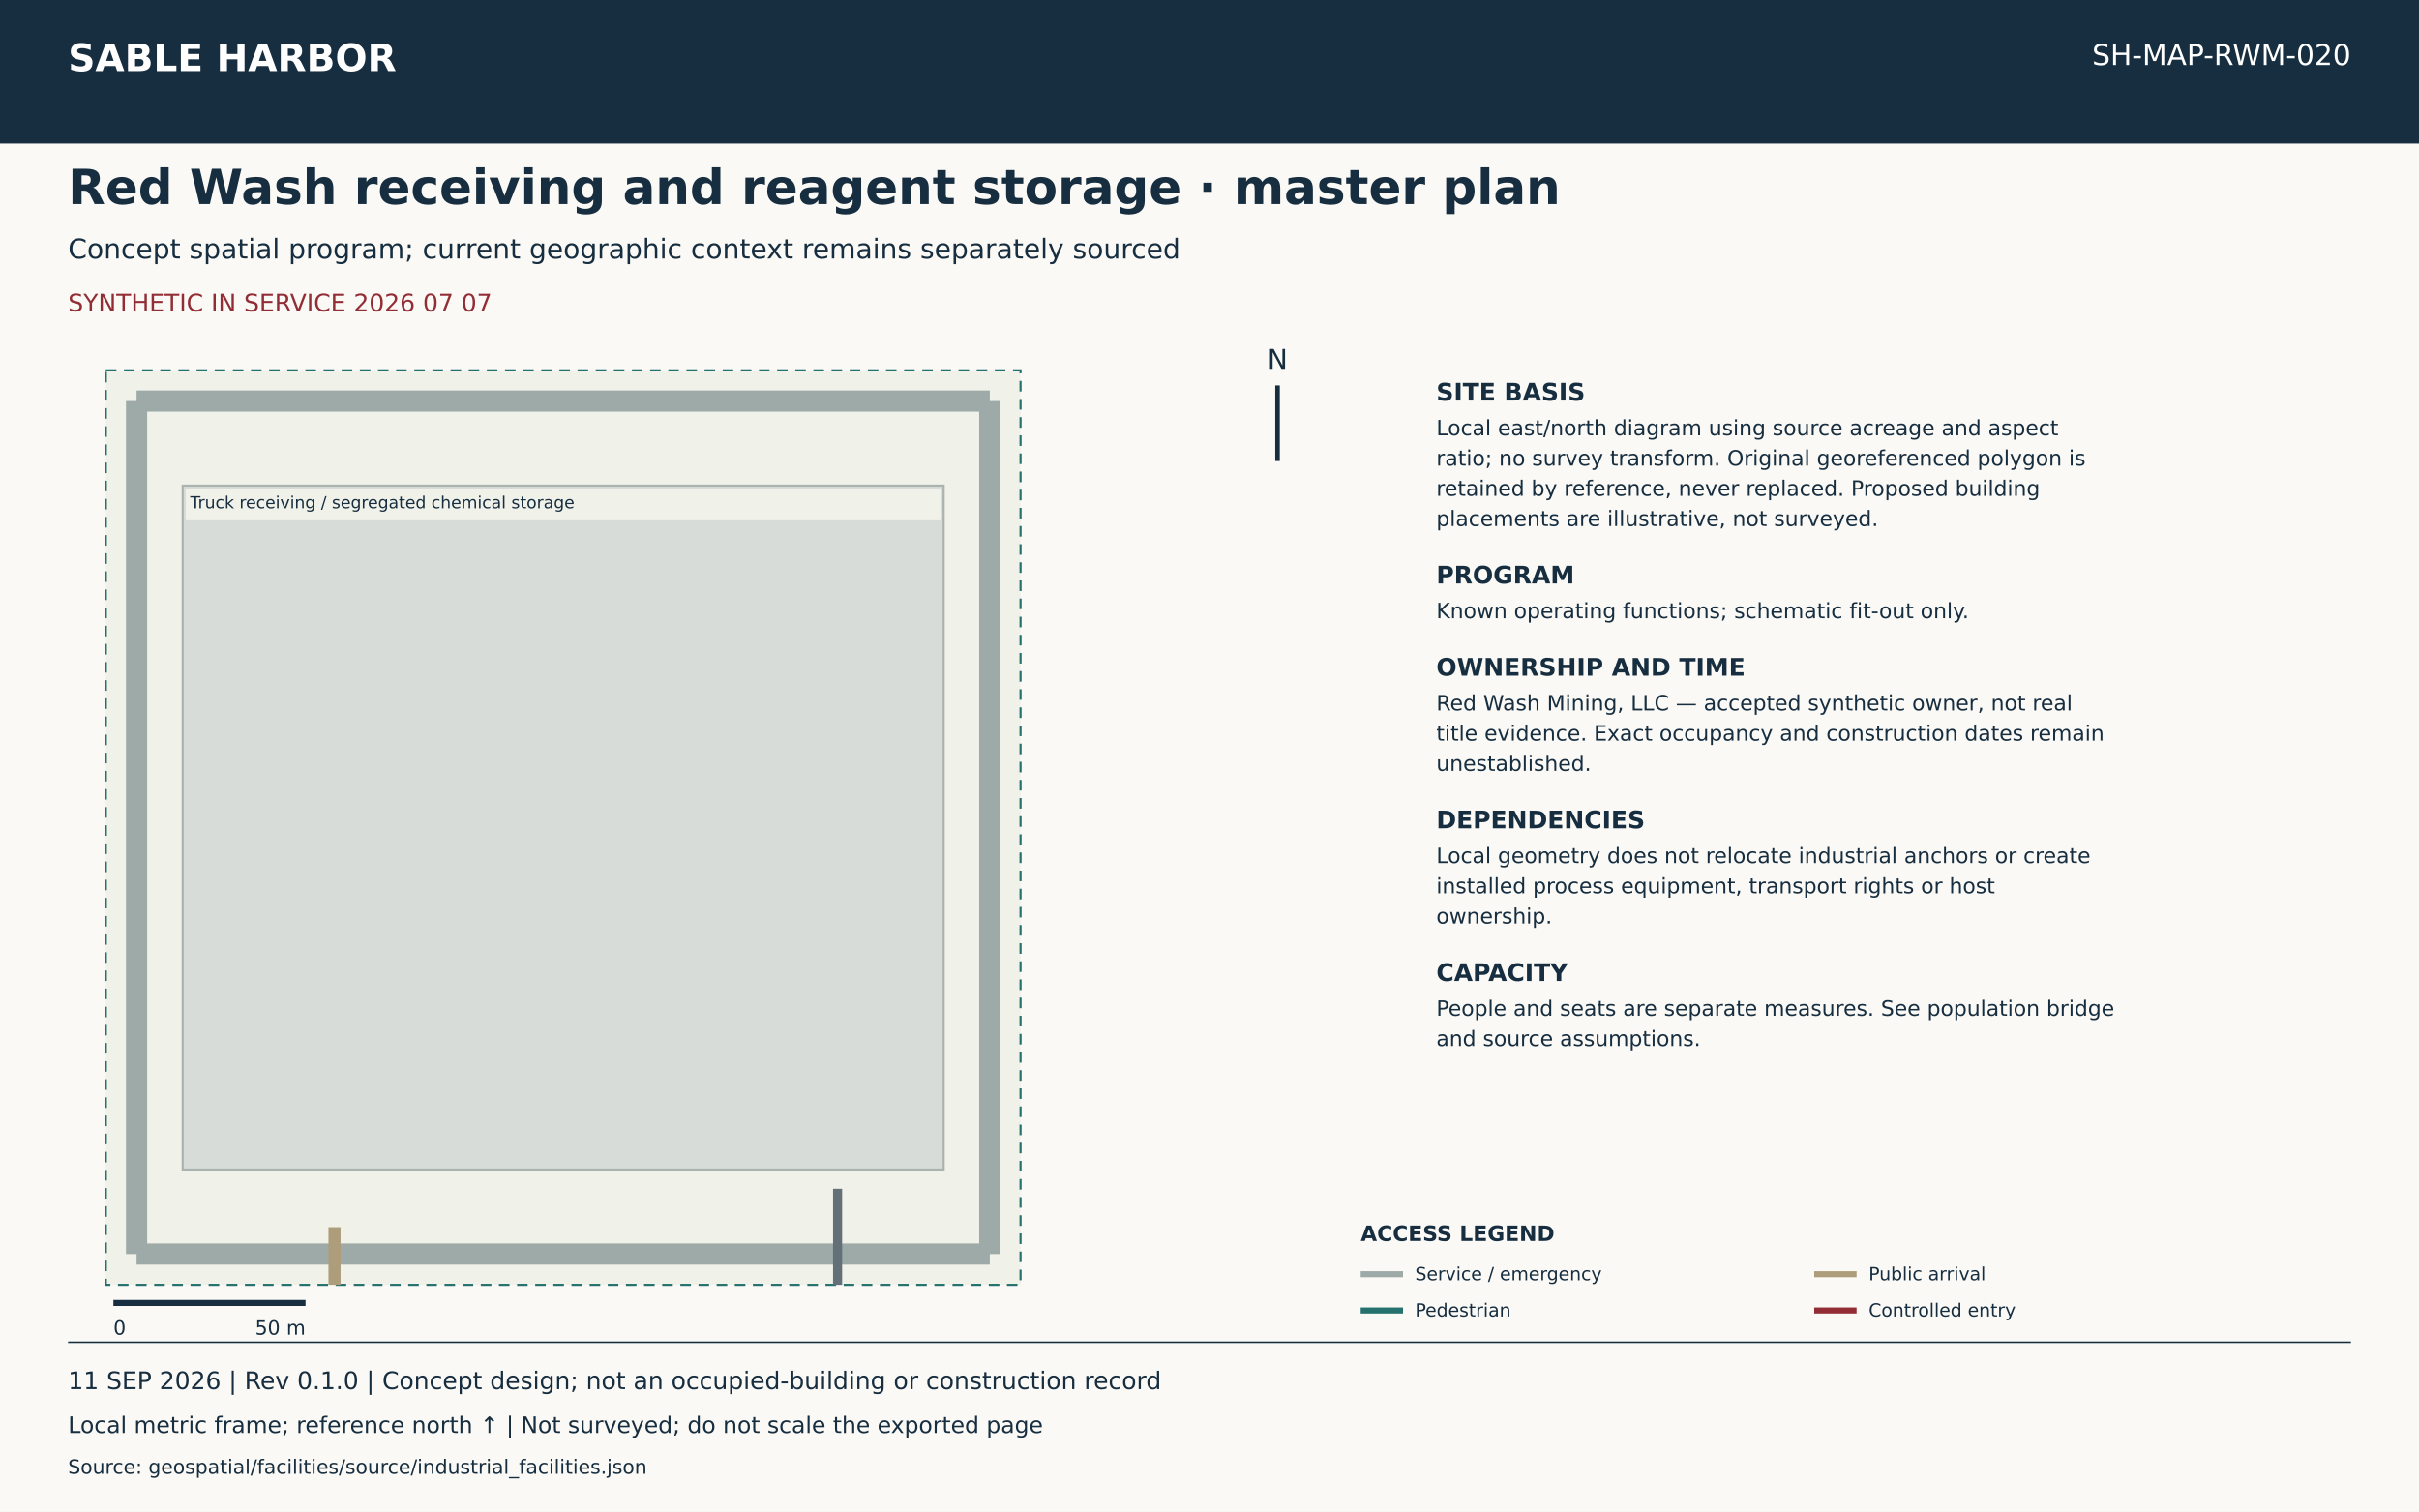
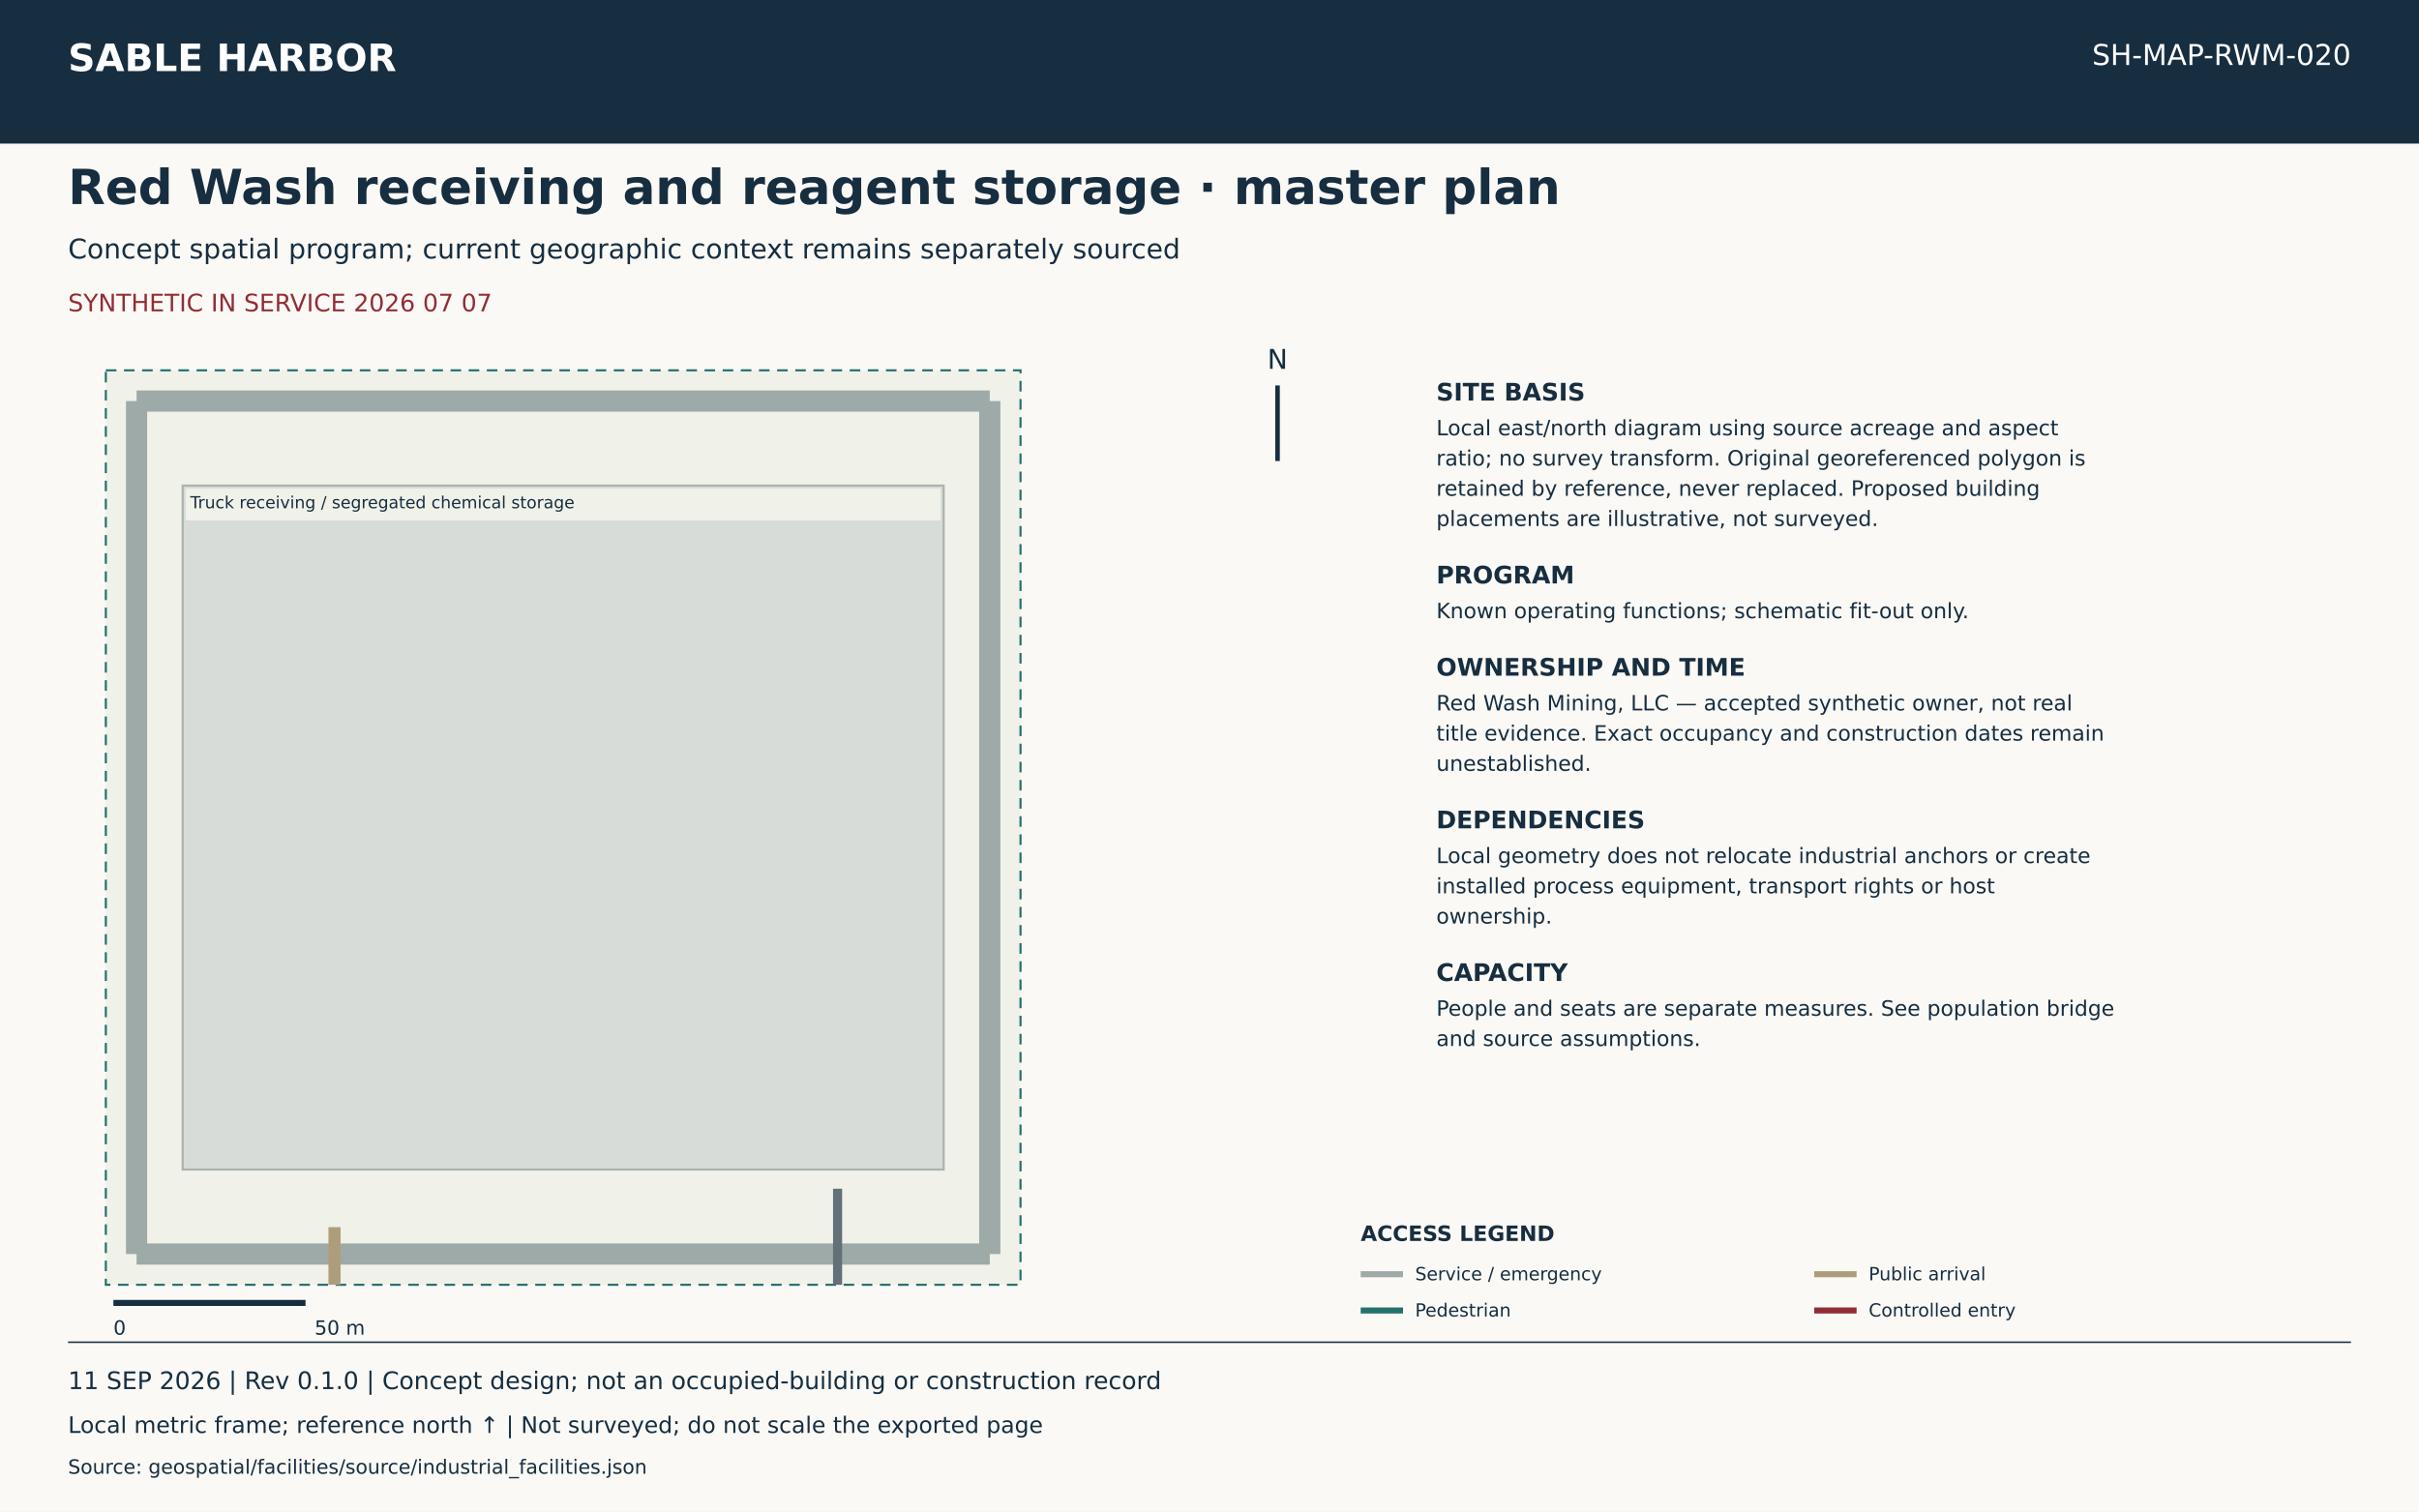
<svg xmlns="http://www.w3.org/2000/svg" width="1600" height="1000" viewBox="0 0 1600 1000">
  <style>text{font-family:DejaVu Sans,sans-serif;fill:#172e40} .muted{fill:#637078}</style>
  <rect x="0" y="0" width="1600" height="1000" fill="#faf9f5" stroke="none" stroke-width="1" />
  <rect x="0" y="0" width="1600" height="95" fill="#172e40" stroke="none" stroke-width="1" />
  <text x="45" y="47" font-size="25" font-weight="bold" text-anchor="start" style="fill:white">SABLE HARBOR</text>
  <text x="1555" y="43" font-size="19" font-weight="normal" text-anchor="end" style="fill:white">SH-MAP-RWM-020</text>
  <text x="45" y="135" font-size="32" font-weight="bold" text-anchor="start" style="fill:#172e40">Red Wash receiving and reagent storage · master plan</text>
  <text x="45" y="171" font-size="18" font-weight="normal" text-anchor="start" style="fill:#172e40">Concept spatial program; current geographic context remains separately sourced</text>
  <text x="45" y="206" font-size="16" font-weight="normal" text-anchor="start" style="fill:#922d35">SYNTHETIC IN SERVICE 2026 07 07</text>
  <path d="M45,888 L1555,888" fill="none" stroke="#172e40" stroke-width="1" />
  <text x="45" y="919" font-size="16" font-weight="normal" text-anchor="start" style="fill:#172e40">11 SEP 2026  |  Rev 0.1.0  |  Concept design; not an occupied-building or construction record</text>
  <text x="45" y="948" font-size="15" font-weight="normal" text-anchor="start" style="fill:#172e40">Local metric frame; reference north ↑  |  Not surveyed; do not scale the exported page</text>
  <text x="45" y="975" font-size="13" font-weight="normal" text-anchor="start" style="fill:#172e40">Source: geospatial/facilities/source/industrial_facilities.json</text>
  <rect x="70" y="245" width="605" height="605" fill="#f0f1e9" stroke="#24716d" stroke-width="1.4" stroke-dasharray="7 5" />
  <rect x="120.835" y="321.252" width="503.33" height="452.495" fill="#d8dcd9" stroke="#aab3ad" stroke-width="1.4" />
  <path d="M90.334,829.666 L654.666,829.666" fill="none" stroke="#9eaaa7" stroke-width="14" />
  <path d="M654.666,829.666 L654.666,265.334" fill="none" stroke="#9eaaa7" stroke-width="14" />
  <path d="M654.666,265.334 L90.334,265.334" fill="none" stroke="#9eaaa7" stroke-width="14" />
  <path d="M90.334,265.334 L90.334,829.666" fill="none" stroke="#9eaaa7" stroke-width="14" />
  <path d="M221.25,850 L221.25,811.874" fill="none" stroke="#ae9d7b" stroke-width="8" />
  <path d="M554,850 L554,786.456" fill="none" stroke="#637078" stroke-width="6" />
  <rect x="122.835" y="323.252" width="499.33" height="21" fill="#f0f1e9" stroke="none" stroke-width="1" />
  <text x="125.835" y="336.252" font-size="11" font-weight="normal" text-anchor="start" style="fill:#172e40">Truck receiving / segregated chemical storage</text>
  <path d="M845,305 L845,255" fill="none" stroke="#172e40" stroke-width="3" />
  <text x="845" y="244" font-size="18" font-weight="normal" text-anchor="middle" style="fill:#172e40">N</text>
  <path d="M75,862 L202.087,862" fill="none" stroke="#172e40" stroke-width="4" />
  <text x="75" y="883" font-size="13" font-weight="normal" text-anchor="start" style="fill:#172e40">0</text>
-   <text x="202.087" y="883" font-size="13" font-weight="normal" text-anchor="end" style="fill:#172e40">50 m</text>
+   <text x="208.087" y="883" font-size="13" font-weight="normal" text-anchor="start" style="fill:#172e40">50 m</text>
  <text x="950" y="265" font-size="16" font-weight="bold" text-anchor="start" style="fill:#172e40">SITE BASIS</text>
  <text x="950" y="288" font-size="14" font-weight="normal" text-anchor="start" style="fill:#172e40">Local east/north diagram using source acreage and aspect</text>
  <text x="950" y="308" font-size="14" font-weight="normal" text-anchor="start" style="fill:#172e40">ratio; no survey transform. Original georeferenced polygon is</text>
  <text x="950" y="328" font-size="14" font-weight="normal" text-anchor="start" style="fill:#172e40">retained by reference, never replaced. Proposed building</text>
  <text x="950" y="348" font-size="14" font-weight="normal" text-anchor="start" style="fill:#172e40">placements are illustrative, not surveyed.</text>
  <text x="950" y="386" font-size="16" font-weight="bold" text-anchor="start" style="fill:#172e40">PROGRAM</text>
  <text x="950" y="409" font-size="14" font-weight="normal" text-anchor="start" style="fill:#172e40">Known operating functions; schematic fit-out only.</text>
  <text x="950" y="447" font-size="16" font-weight="bold" text-anchor="start" style="fill:#172e40">OWNERSHIP AND TIME</text>
  <text x="950" y="470" font-size="14" font-weight="normal" text-anchor="start" style="fill:#172e40">Red Wash Mining, LLC — accepted synthetic owner, not real</text>
  <text x="950" y="490" font-size="14" font-weight="normal" text-anchor="start" style="fill:#172e40">title evidence. Exact occupancy and construction dates remain</text>
  <text x="950" y="510" font-size="14" font-weight="normal" text-anchor="start" style="fill:#172e40">unestablished.</text>
  <text x="950" y="548" font-size="16" font-weight="bold" text-anchor="start" style="fill:#172e40">DEPENDENCIES</text>
  <text x="950" y="571" font-size="14" font-weight="normal" text-anchor="start" style="fill:#172e40">Local geometry does not relocate industrial anchors or create</text>
  <text x="950" y="591" font-size="14" font-weight="normal" text-anchor="start" style="fill:#172e40">installed process equipment, transport rights or host</text>
  <text x="950" y="611" font-size="14" font-weight="normal" text-anchor="start" style="fill:#172e40">ownership.</text>
  <text x="950" y="649" font-size="16" font-weight="bold" text-anchor="start" style="fill:#172e40">CAPACITY</text>
  <text x="950" y="672" font-size="14" font-weight="normal" text-anchor="start" style="fill:#172e40">People and seats are separate measures. See population bridge</text>
  <text x="950" y="692" font-size="14" font-weight="normal" text-anchor="start" style="fill:#172e40">and source assumptions.</text>
  <text x="900" y="821" font-size="14" font-weight="bold" text-anchor="start" style="fill:#172e40">ACCESS LEGEND</text>
  <path d="M900,843 L928,843" fill="none" stroke="#9eaaa7" stroke-width="4" />
  <text x="936" y="847" font-size="12" font-weight="normal" text-anchor="start" style="fill:#172e40">Service / emergency</text>
  <path d="M1200,843 L1228,843" fill="none" stroke="#ae9d7b" stroke-width="4" />
  <text x="1236" y="847" font-size="12" font-weight="normal" text-anchor="start" style="fill:#172e40">Public arrival</text>
  <path d="M900,867 L928,867" fill="none" stroke="#24716d" stroke-width="4" />
  <text x="936" y="871" font-size="12" font-weight="normal" text-anchor="start" style="fill:#172e40">Pedestrian</text>
  <path d="M1200,867 L1228,867" fill="none" stroke="#922d35" stroke-width="4" />
  <text x="1236" y="871" font-size="12" font-weight="normal" text-anchor="start" style="fill:#172e40">Controlled entry</text>
</svg>
